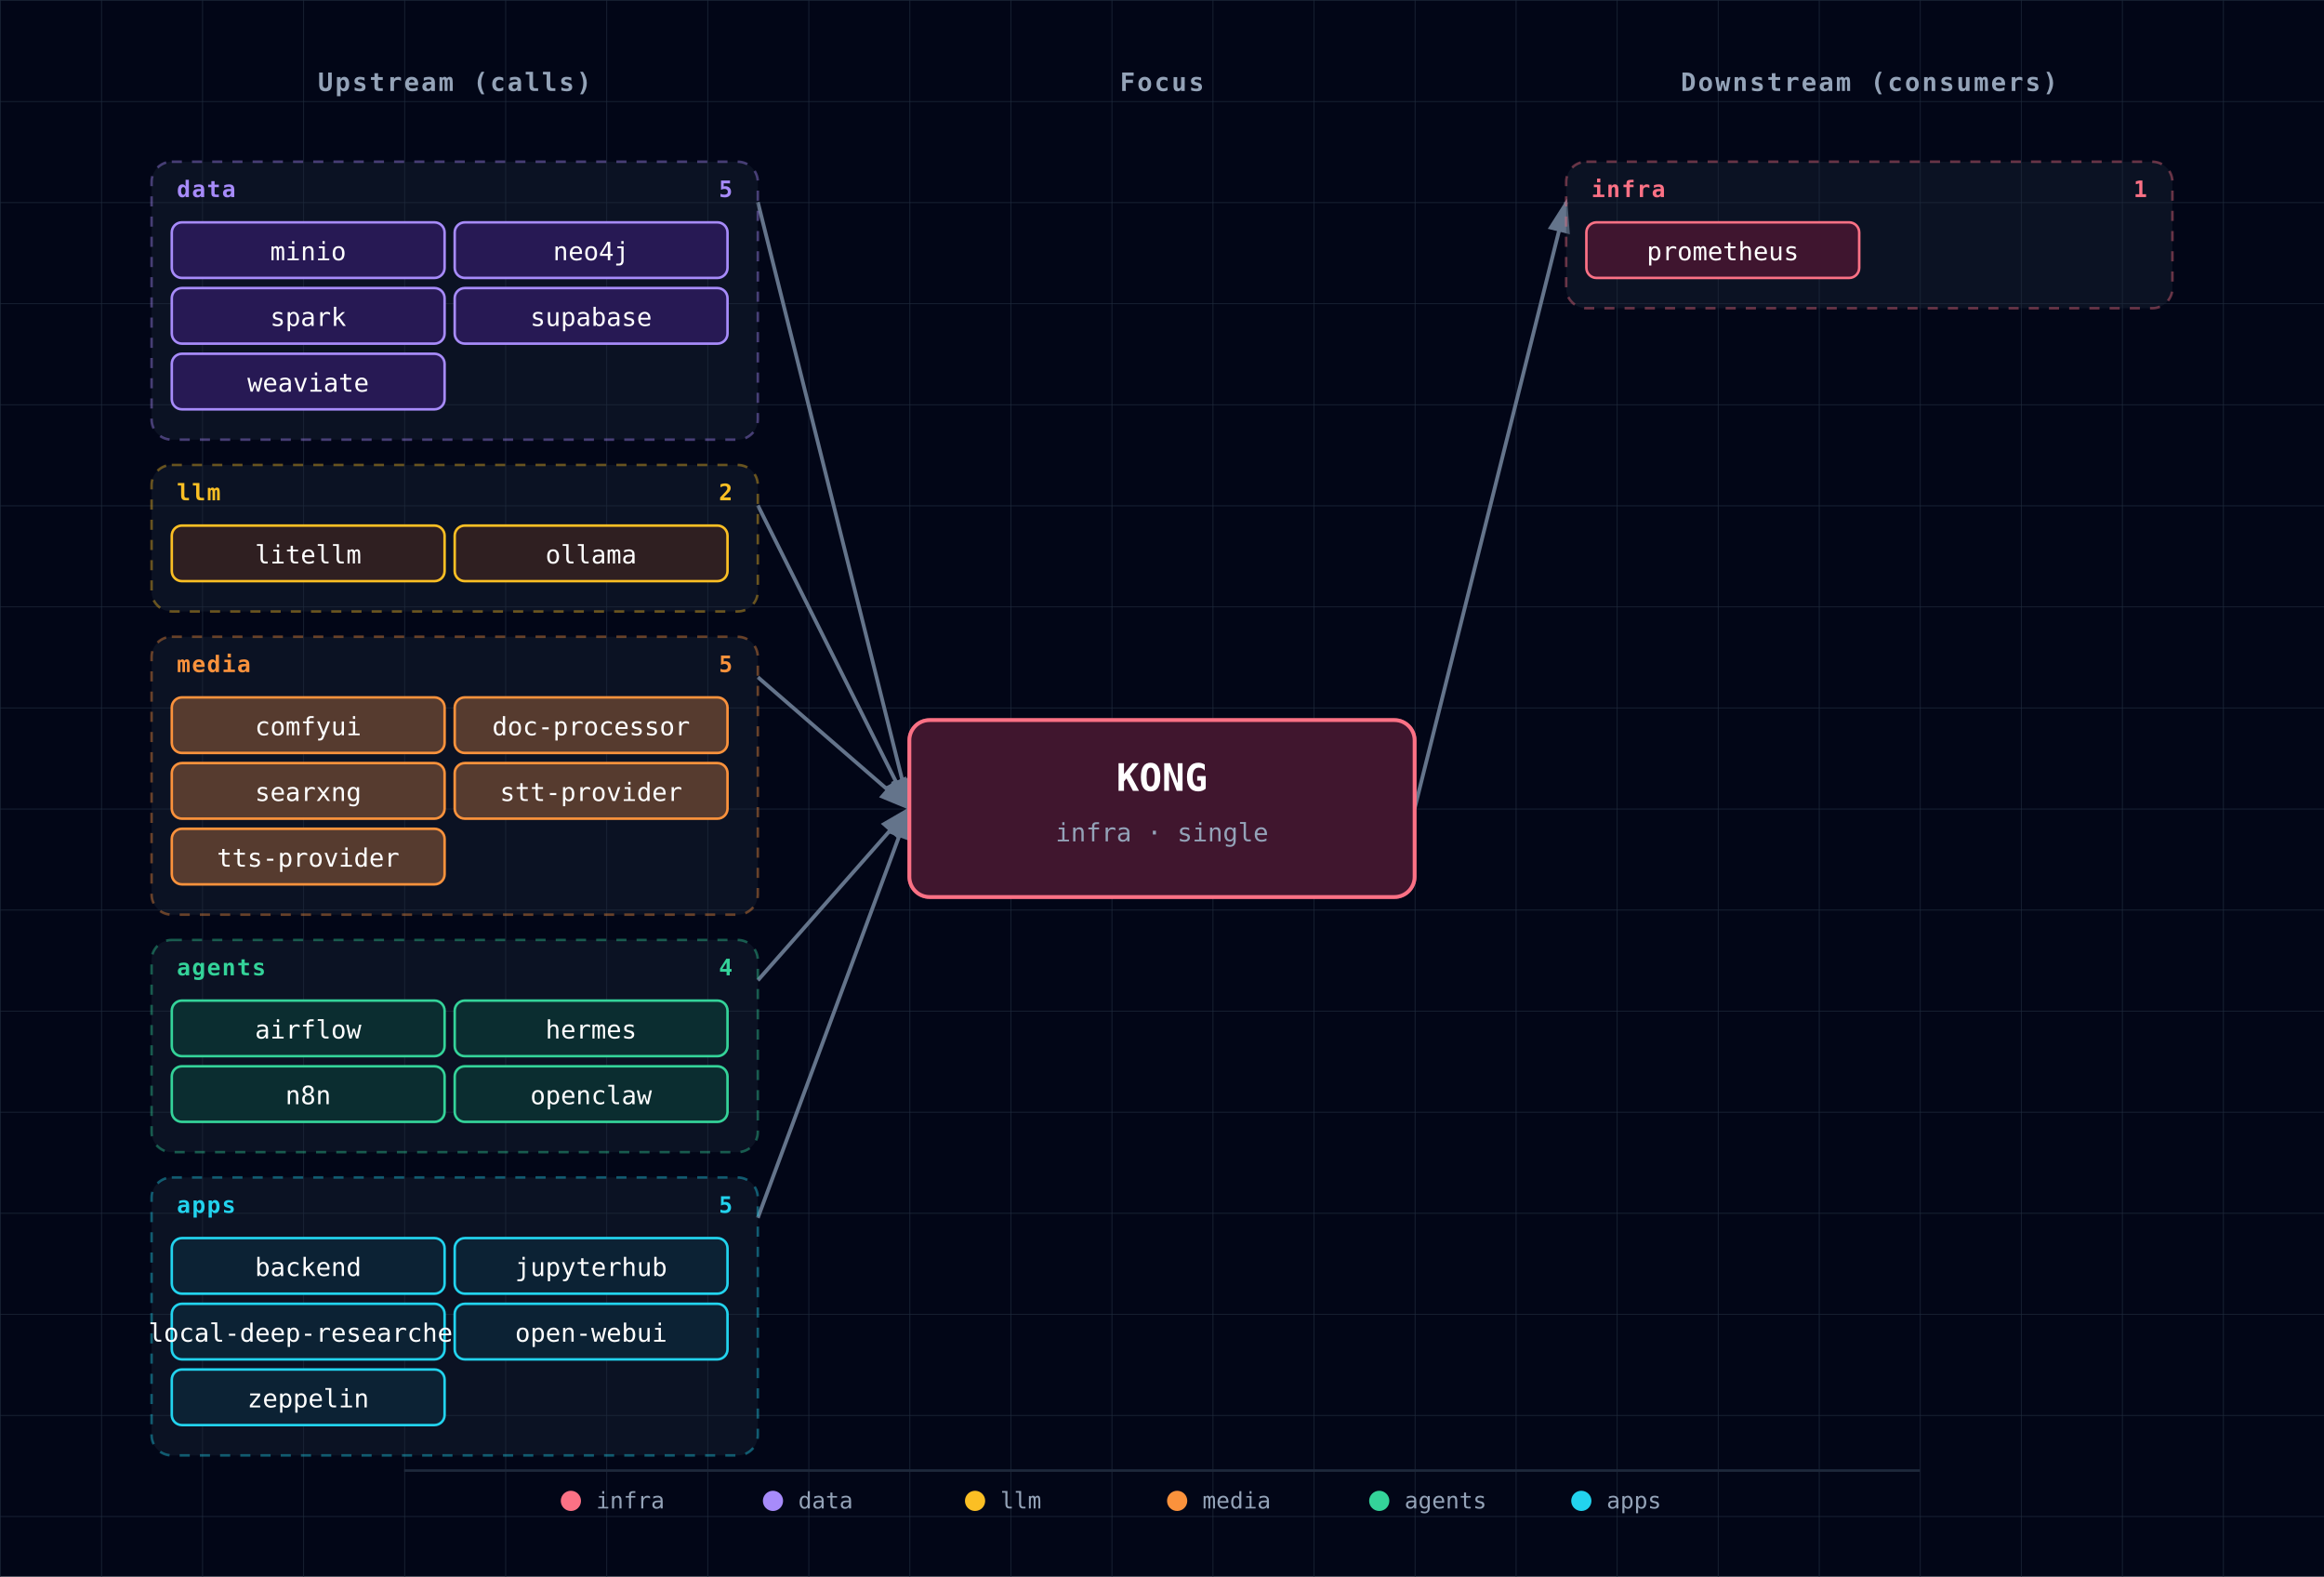
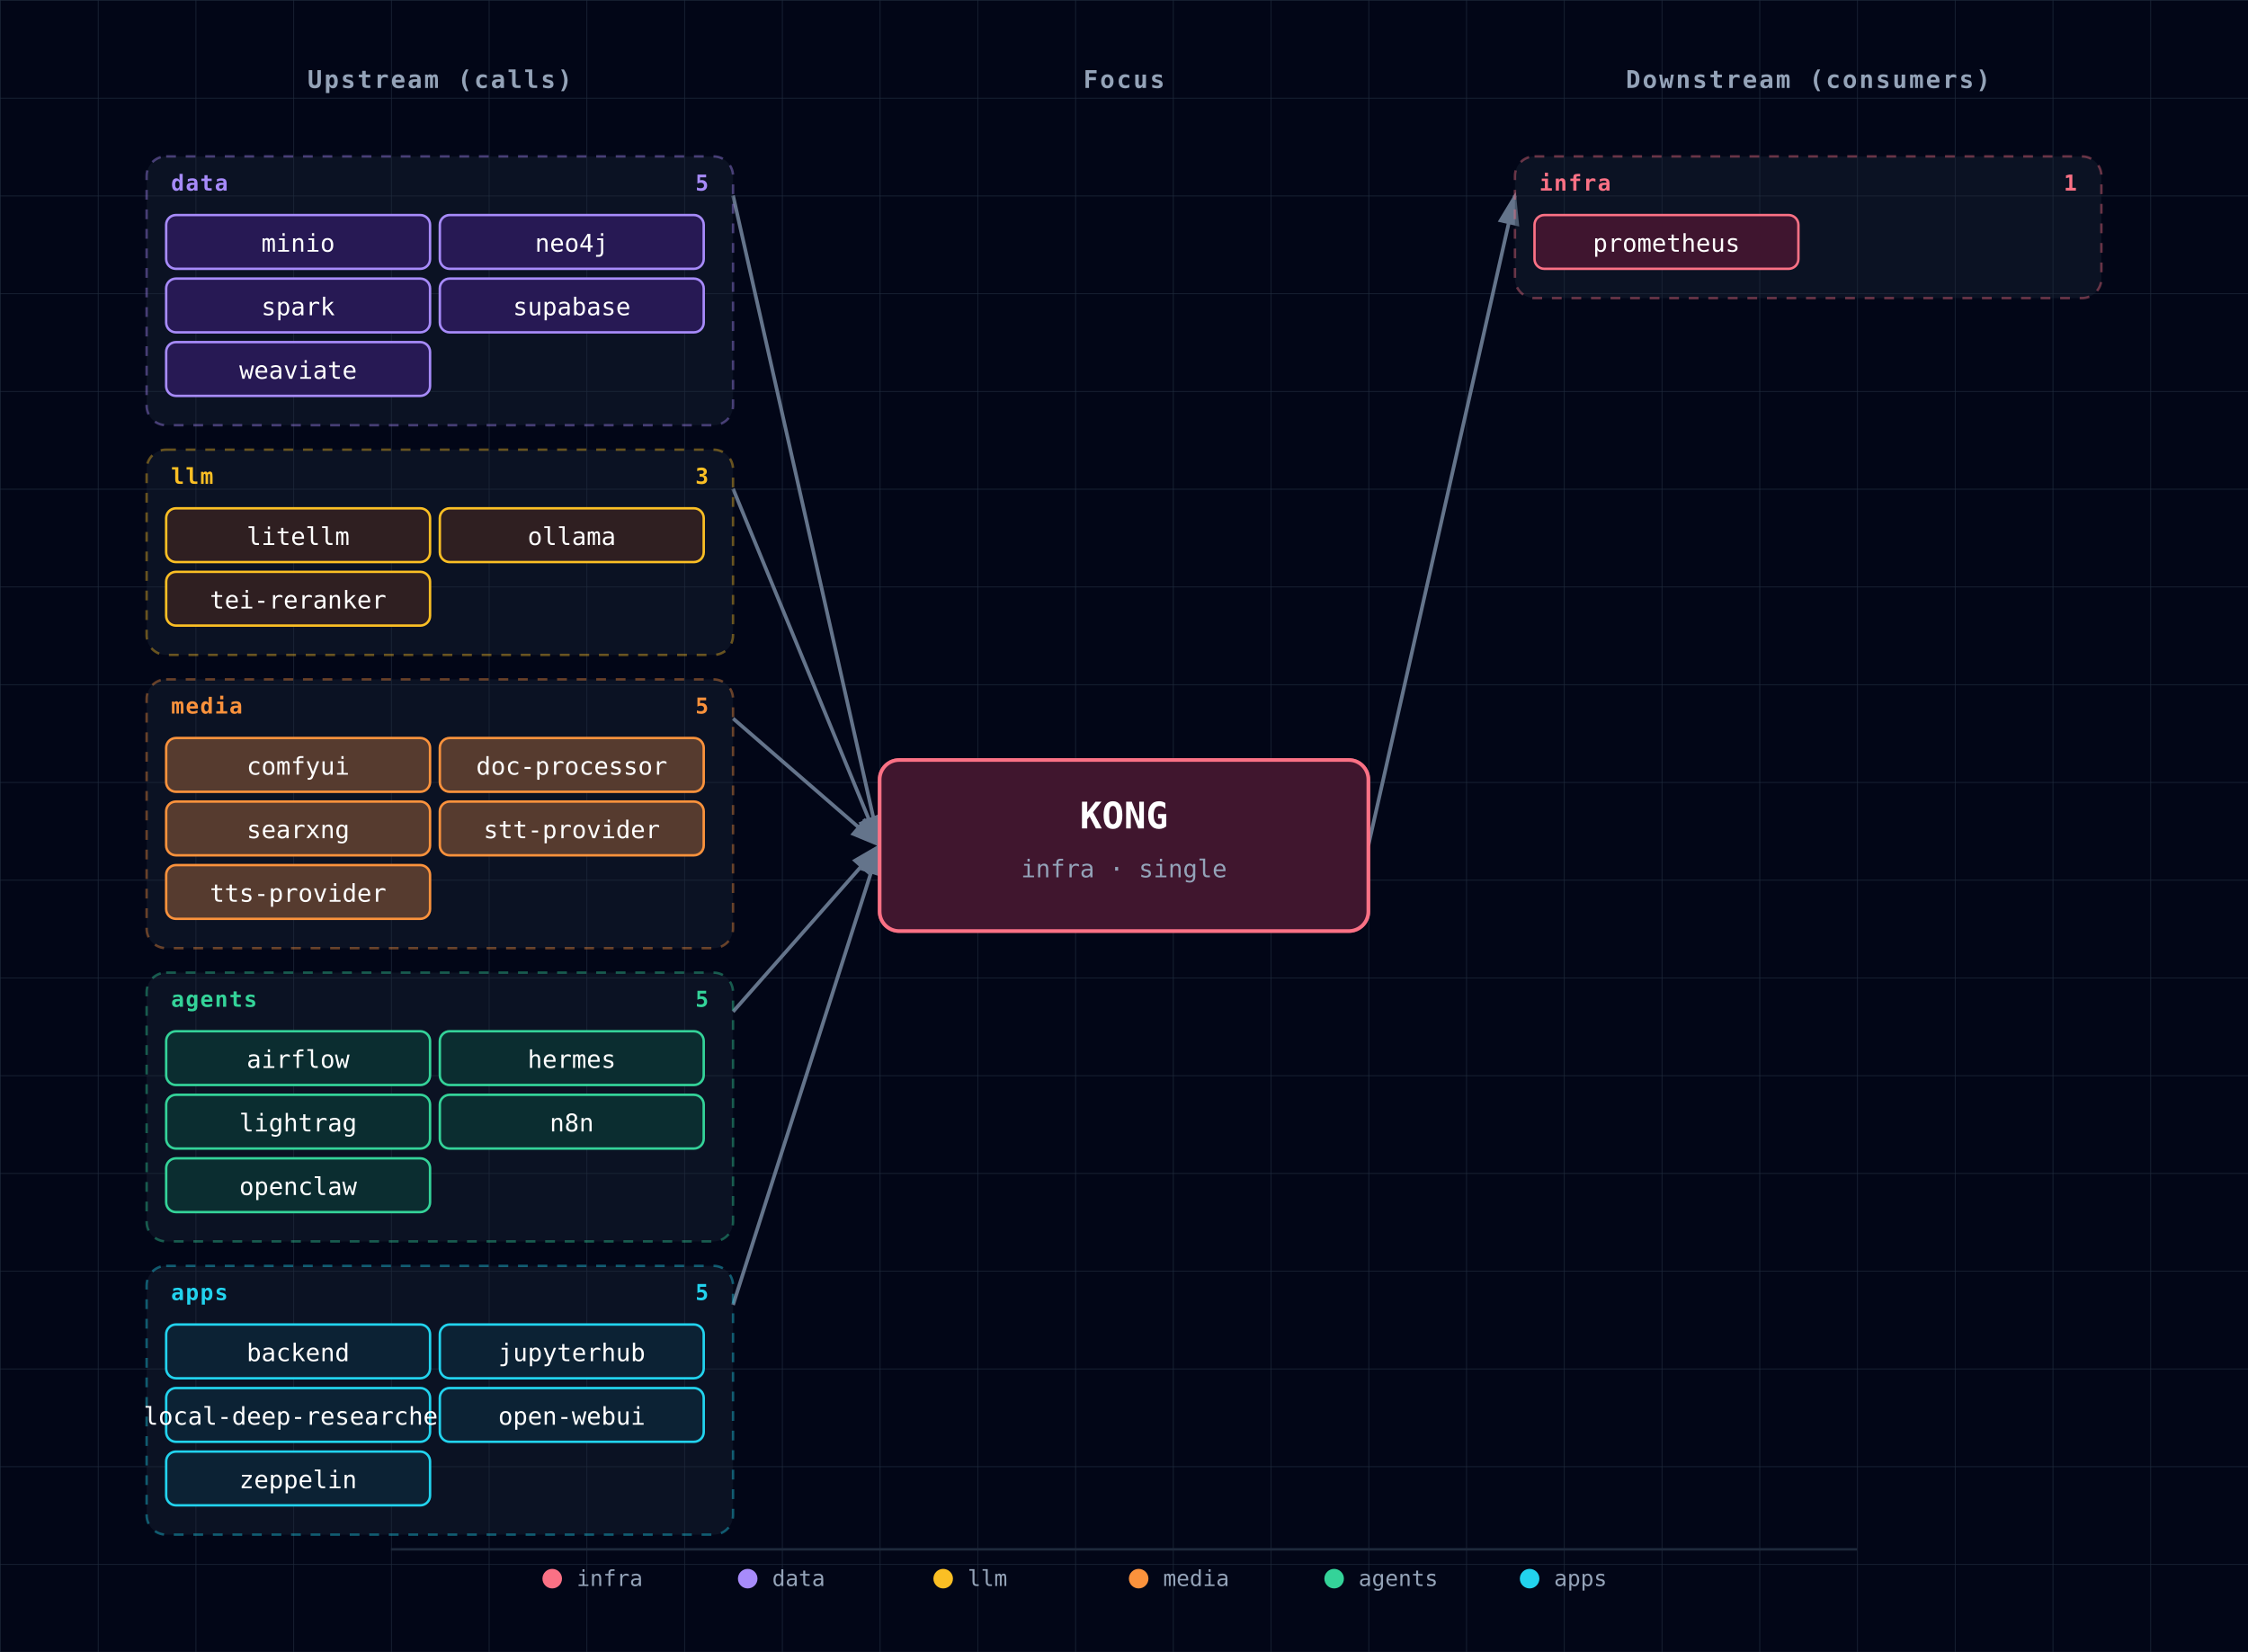
- <svg xmlns="http://www.w3.org/2000/svg" viewBox="0 0 920 624" font-family="'JetBrains Mono', 'Fira Code', Menlo, Consolas, monospace">
+ <svg xmlns="http://www.w3.org/2000/svg" viewBox="0 0 920 676" font-family="'JetBrains Mono', 'Fira Code', Menlo, Consolas, monospace">
  <defs>
    <pattern id="grid" width="40" height="40" patternUnits="userSpaceOnUse">
      <path d="M 40 0 L 0 0 0 40" fill="none" stroke="#1e293b" stroke-width="0.5" />
    </pattern>
    <marker id="arrowhead" markerWidth="9" markerHeight="6" refX="8" refY="3" orient="auto">
      <polygon points="0 0, 9 3, 0 6" fill="#64748b" />
    </marker>
    <filter id="focus-glow" x="-50%" y="-50%" width="200%" height="200%">
      <feGaussianBlur in="SourceAlpha" stdDeviation="6" />
      <feFlood flood-color="#fb7185" flood-opacity="0.6" />
      <feComposite in2="SourceAlpha" operator="in" />
      <feMerge>
        <feMergeNode />
        <feMergeNode in="SourceGraphic" />
      </feMerge>
    </filter>
  </defs>
-   <rect width="920" height="624" fill="#020617" />
-   <rect width="920" height="624" fill="url(#grid)" />
+   <rect width="920" height="676" fill="#020617" />
+   <rect width="920" height="676" fill="url(#grid)" />
  <text x="180" y="36" fill="#94a3b8" font-size="10" font-weight="600" text-anchor="middle" letter-spacing="0.08em">Upstream (calls)</text>
  <text x="460" y="36" fill="#94a3b8" font-size="10" font-weight="600" text-anchor="middle" letter-spacing="0.08em">Focus</text>
  <text x="740" y="36" fill="#94a3b8" font-size="10" font-weight="600" text-anchor="middle" letter-spacing="0.08em">Downstream (consumers)</text>
-   <line x1="300" y1="80" x2="360" y2="320" stroke="#64748b" stroke-width="1.5" marker-end="url(#arrowhead)" />
-   <line x1="300" y1="200" x2="360" y2="320" stroke="#64748b" stroke-width="1.5" marker-end="url(#arrowhead)" />
-   <line x1="300" y1="268" x2="360" y2="320" stroke="#64748b" stroke-width="1.5" marker-end="url(#arrowhead)" />
-   <line x1="300" y1="388" x2="360" y2="320" stroke="#64748b" stroke-width="1.5" marker-end="url(#arrowhead)" />
-   <line x1="300" y1="482" x2="360" y2="320" stroke="#64748b" stroke-width="1.5" marker-end="url(#arrowhead)" />
-   <line x1="560" y1="320" x2="620" y2="80" stroke="#64748b" stroke-width="1.5" marker-end="url(#arrowhead)" />
+   <line x1="300" y1="80" x2="360" y2="346" stroke="#64748b" stroke-width="1.5" marker-end="url(#arrowhead)" />
+   <line x1="300" y1="200" x2="360" y2="346" stroke="#64748b" stroke-width="1.5" marker-end="url(#arrowhead)" />
+   <line x1="300" y1="294" x2="360" y2="346" stroke="#64748b" stroke-width="1.5" marker-end="url(#arrowhead)" />
+   <line x1="300" y1="414" x2="360" y2="346" stroke="#64748b" stroke-width="1.5" marker-end="url(#arrowhead)" />
+   <line x1="300" y1="534" x2="360" y2="346" stroke="#64748b" stroke-width="1.5" marker-end="url(#arrowhead)" />
+   <line x1="560" y1="346" x2="620" y2="80" stroke="#64748b" stroke-width="1.5" marker-end="url(#arrowhead)" />
  <g>
    <g class="cluster">
      <rect x="60" y="64" width="240" height="110" rx="8" fill="rgba(30,41,59,0.35)" stroke="#a78bfa" stroke-width="1" stroke-dasharray="4,4" stroke-opacity="0.4" />
      <text x="70" y="78" fill="#a78bfa" font-size="9" font-weight="700" text-anchor="start" style="letter-spacing:0.06em;text-transform:uppercase;">data</text>
      <text x="290" y="78" fill="#a78bfa" font-size="9" font-weight="600" text-anchor="end">5</text>
    </g>
    <g>
      <rect x="68" y="88" width="108" height="22" rx="4" fill="#0f172a" />
      <rect x="68" y="88" width="108" height="22" rx="4" fill="rgba(76, 29, 149, 0.4)" stroke="#a78bfa" stroke-width="1" />
      <text x="122" y="103" fill="white" font-size="10" text-anchor="middle">minio</text>
    </g>
    <g>
      <rect x="180" y="88" width="108" height="22" rx="4" fill="#0f172a" />
      <rect x="180" y="88" width="108" height="22" rx="4" fill="rgba(76, 29, 149, 0.4)" stroke="#a78bfa" stroke-width="1" />
      <text x="234" y="103" fill="white" font-size="10" text-anchor="middle">neo4j</text>
    </g>
    <g>
      <rect x="68" y="114" width="108" height="22" rx="4" fill="#0f172a" />
      <rect x="68" y="114" width="108" height="22" rx="4" fill="rgba(76, 29, 149, 0.4)" stroke="#a78bfa" stroke-width="1" />
      <text x="122" y="129" fill="white" font-size="10" text-anchor="middle">spark</text>
    </g>
    <g>
      <rect x="180" y="114" width="108" height="22" rx="4" fill="#0f172a" />
      <rect x="180" y="114" width="108" height="22" rx="4" fill="rgba(76, 29, 149, 0.4)" stroke="#a78bfa" stroke-width="1" />
      <text x="234" y="129" fill="white" font-size="10" text-anchor="middle">supabase</text>
    </g>
    <g>
      <rect x="68" y="140" width="108" height="22" rx="4" fill="#0f172a" />
      <rect x="68" y="140" width="108" height="22" rx="4" fill="rgba(76, 29, 149, 0.4)" stroke="#a78bfa" stroke-width="1" />
      <text x="122" y="155" fill="white" font-size="10" text-anchor="middle">weaviate</text>
    </g>
    <g class="cluster">
-       <rect x="60" y="184" width="240" height="58" rx="8" fill="rgba(30,41,59,0.35)" stroke="#fbbf24" stroke-width="1" stroke-dasharray="4,4" stroke-opacity="0.4" />
+       <rect x="60" y="184" width="240" height="84" rx="8" fill="rgba(30,41,59,0.35)" stroke="#fbbf24" stroke-width="1" stroke-dasharray="4,4" stroke-opacity="0.4" />
      <text x="70" y="198" fill="#fbbf24" font-size="9" font-weight="700" text-anchor="start" style="letter-spacing:0.06em;text-transform:uppercase;">llm</text>
-       <text x="290" y="198" fill="#fbbf24" font-size="9" font-weight="600" text-anchor="end">2</text>
+       <text x="290" y="198" fill="#fbbf24" font-size="9" font-weight="600" text-anchor="end">3</text>
    </g>
    <g>
      <rect x="68" y="208" width="108" height="22" rx="4" fill="#0f172a" />
      <rect x="68" y="208" width="108" height="22" rx="4" fill="rgba(120, 53, 15, 0.3)" stroke="#fbbf24" stroke-width="1" />
      <text x="122" y="223" fill="white" font-size="10" text-anchor="middle">litellm</text>
    </g>
    <g>
      <rect x="180" y="208" width="108" height="22" rx="4" fill="#0f172a" />
      <rect x="180" y="208" width="108" height="22" rx="4" fill="rgba(120, 53, 15, 0.3)" stroke="#fbbf24" stroke-width="1" />
      <text x="234" y="223" fill="white" font-size="10" text-anchor="middle">ollama</text>
    </g>
-     <g class="cluster">
-       <rect x="60" y="252" width="240" height="110" rx="8" fill="rgba(30,41,59,0.35)" stroke="#fb923c" stroke-width="1" stroke-dasharray="4,4" stroke-opacity="0.4" />
-       <text x="70" y="266" fill="#fb923c" font-size="9" font-weight="700" text-anchor="start" style="letter-spacing:0.06em;text-transform:uppercase;">media</text>
-       <text x="290" y="266" fill="#fb923c" font-size="9" font-weight="600" text-anchor="end">5</text>
-     </g>
-     <g>
-       <rect x="68" y="276" width="108" height="22" rx="4" fill="#0f172a" />
-       <rect x="68" y="276" width="108" height="22" rx="4" fill="rgba(251, 146, 60, 0.3)" stroke="#fb923c" stroke-width="1" />
-       <text x="122" y="291" fill="white" font-size="10" text-anchor="middle">comfyui</text>
-     </g>
-     <g>
-       <rect x="180" y="276" width="108" height="22" rx="4" fill="#0f172a" />
-       <rect x="180" y="276" width="108" height="22" rx="4" fill="rgba(251, 146, 60, 0.3)" stroke="#fb923c" stroke-width="1" />
-       <text x="234" y="291" fill="white" font-size="10" text-anchor="middle">doc-processor</text>
+     <g>
+       <rect x="68" y="234" width="108" height="22" rx="4" fill="#0f172a" />
+       <rect x="68" y="234" width="108" height="22" rx="4" fill="rgba(120, 53, 15, 0.3)" stroke="#fbbf24" stroke-width="1" />
+       <text x="122" y="249" fill="white" font-size="10" text-anchor="middle">tei-reranker</text>
+     </g>
+     <g class="cluster">
+       <rect x="60" y="278" width="240" height="110" rx="8" fill="rgba(30,41,59,0.35)" stroke="#fb923c" stroke-width="1" stroke-dasharray="4,4" stroke-opacity="0.4" />
+       <text x="70" y="292" fill="#fb923c" font-size="9" font-weight="700" text-anchor="start" style="letter-spacing:0.06em;text-transform:uppercase;">media</text>
+       <text x="290" y="292" fill="#fb923c" font-size="9" font-weight="600" text-anchor="end">5</text>
    </g>
    <g>
      <rect x="68" y="302" width="108" height="22" rx="4" fill="#0f172a" />
      <rect x="68" y="302" width="108" height="22" rx="4" fill="rgba(251, 146, 60, 0.3)" stroke="#fb923c" stroke-width="1" />
-       <text x="122" y="317" fill="white" font-size="10" text-anchor="middle">searxng</text>
+       <text x="122" y="317" fill="white" font-size="10" text-anchor="middle">comfyui</text>
    </g>
    <g>
      <rect x="180" y="302" width="108" height="22" rx="4" fill="#0f172a" />
      <rect x="180" y="302" width="108" height="22" rx="4" fill="rgba(251, 146, 60, 0.3)" stroke="#fb923c" stroke-width="1" />
-       <text x="234" y="317" fill="white" font-size="10" text-anchor="middle">stt-provider</text>
+       <text x="234" y="317" fill="white" font-size="10" text-anchor="middle">doc-processor</text>
    </g>
    <g>
      <rect x="68" y="328" width="108" height="22" rx="4" fill="#0f172a" />
      <rect x="68" y="328" width="108" height="22" rx="4" fill="rgba(251, 146, 60, 0.3)" stroke="#fb923c" stroke-width="1" />
-       <text x="122" y="343" fill="white" font-size="10" text-anchor="middle">tts-provider</text>
-     </g>
-     <g class="cluster">
-       <rect x="60" y="372" width="240" height="84" rx="8" fill="rgba(30,41,59,0.35)" stroke="#34d399" stroke-width="1" stroke-dasharray="4,4" stroke-opacity="0.4" />
-       <text x="70" y="386" fill="#34d399" font-size="9" font-weight="700" text-anchor="start" style="letter-spacing:0.06em;text-transform:uppercase;">agents</text>
-       <text x="290" y="386" fill="#34d399" font-size="9" font-weight="600" text-anchor="end">4</text>
-     </g>
-     <g>
-       <rect x="68" y="396" width="108" height="22" rx="4" fill="#0f172a" />
-       <rect x="68" y="396" width="108" height="22" rx="4" fill="rgba(6, 78, 59, 0.4)" stroke="#34d399" stroke-width="1" />
-       <text x="122" y="411" fill="white" font-size="10" text-anchor="middle">airflow</text>
-     </g>
-     <g>
-       <rect x="180" y="396" width="108" height="22" rx="4" fill="#0f172a" />
-       <rect x="180" y="396" width="108" height="22" rx="4" fill="rgba(6, 78, 59, 0.4)" stroke="#34d399" stroke-width="1" />
-       <text x="234" y="411" fill="white" font-size="10" text-anchor="middle">hermes</text>
+       <text x="122" y="343" fill="white" font-size="10" text-anchor="middle">searxng</text>
+     </g>
+     <g>
+       <rect x="180" y="328" width="108" height="22" rx="4" fill="#0f172a" />
+       <rect x="180" y="328" width="108" height="22" rx="4" fill="rgba(251, 146, 60, 0.3)" stroke="#fb923c" stroke-width="1" />
+       <text x="234" y="343" fill="white" font-size="10" text-anchor="middle">stt-provider</text>
+     </g>
+     <g>
+       <rect x="68" y="354" width="108" height="22" rx="4" fill="#0f172a" />
+       <rect x="68" y="354" width="108" height="22" rx="4" fill="rgba(251, 146, 60, 0.3)" stroke="#fb923c" stroke-width="1" />
+       <text x="122" y="369" fill="white" font-size="10" text-anchor="middle">tts-provider</text>
+     </g>
+     <g class="cluster">
+       <rect x="60" y="398" width="240" height="110" rx="8" fill="rgba(30,41,59,0.35)" stroke="#34d399" stroke-width="1" stroke-dasharray="4,4" stroke-opacity="0.4" />
+       <text x="70" y="412" fill="#34d399" font-size="9" font-weight="700" text-anchor="start" style="letter-spacing:0.06em;text-transform:uppercase;">agents</text>
+       <text x="290" y="412" fill="#34d399" font-size="9" font-weight="600" text-anchor="end">5</text>
    </g>
    <g>
      <rect x="68" y="422" width="108" height="22" rx="4" fill="#0f172a" />
      <rect x="68" y="422" width="108" height="22" rx="4" fill="rgba(6, 78, 59, 0.4)" stroke="#34d399" stroke-width="1" />
-       <text x="122" y="437" fill="white" font-size="10" text-anchor="middle">n8n</text>
+       <text x="122" y="437" fill="white" font-size="10" text-anchor="middle">airflow</text>
    </g>
    <g>
      <rect x="180" y="422" width="108" height="22" rx="4" fill="#0f172a" />
      <rect x="180" y="422" width="108" height="22" rx="4" fill="rgba(6, 78, 59, 0.4)" stroke="#34d399" stroke-width="1" />
-       <text x="234" y="437" fill="white" font-size="10" text-anchor="middle">openclaw</text>
-     </g>
-     <g class="cluster">
-       <rect x="60" y="466" width="240" height="110" rx="8" fill="rgba(30,41,59,0.35)" stroke="#22d3ee" stroke-width="1" stroke-dasharray="4,4" stroke-opacity="0.4" />
-       <text x="70" y="480" fill="#22d3ee" font-size="9" font-weight="700" text-anchor="start" style="letter-spacing:0.06em;text-transform:uppercase;">apps</text>
-       <text x="290" y="480" fill="#22d3ee" font-size="9" font-weight="600" text-anchor="end">5</text>
-     </g>
-     <g>
-       <rect x="68" y="490" width="108" height="22" rx="4" fill="#0f172a" />
-       <rect x="68" y="490" width="108" height="22" rx="4" fill="rgba(8, 51, 68, 0.4)" stroke="#22d3ee" stroke-width="1" />
-       <text x="122" y="505" fill="white" font-size="10" text-anchor="middle">backend</text>
-     </g>
-     <g>
-       <rect x="180" y="490" width="108" height="22" rx="4" fill="#0f172a" />
-       <rect x="180" y="490" width="108" height="22" rx="4" fill="rgba(8, 51, 68, 0.4)" stroke="#22d3ee" stroke-width="1" />
-       <text x="234" y="505" fill="white" font-size="10" text-anchor="middle">jupyterhub</text>
-     </g>
-     <g>
-       <rect x="68" y="516" width="108" height="22" rx="4" fill="#0f172a" />
-       <rect x="68" y="516" width="108" height="22" rx="4" fill="rgba(8, 51, 68, 0.4)" stroke="#22d3ee" stroke-width="1" />
-       <text x="122" y="531" fill="white" font-size="10" text-anchor="middle">local-deep-researcher</text>
-     </g>
-     <g>
-       <rect x="180" y="516" width="108" height="22" rx="4" fill="#0f172a" />
-       <rect x="180" y="516" width="108" height="22" rx="4" fill="rgba(8, 51, 68, 0.4)" stroke="#22d3ee" stroke-width="1" />
-       <text x="234" y="531" fill="white" font-size="10" text-anchor="middle">open-webui</text>
+       <text x="234" y="437" fill="white" font-size="10" text-anchor="middle">hermes</text>
+     </g>
+     <g>
+       <rect x="68" y="448" width="108" height="22" rx="4" fill="#0f172a" />
+       <rect x="68" y="448" width="108" height="22" rx="4" fill="rgba(6, 78, 59, 0.4)" stroke="#34d399" stroke-width="1" />
+       <text x="122" y="463" fill="white" font-size="10" text-anchor="middle">lightrag</text>
+     </g>
+     <g>
+       <rect x="180" y="448" width="108" height="22" rx="4" fill="#0f172a" />
+       <rect x="180" y="448" width="108" height="22" rx="4" fill="rgba(6, 78, 59, 0.4)" stroke="#34d399" stroke-width="1" />
+       <text x="234" y="463" fill="white" font-size="10" text-anchor="middle">n8n</text>
+     </g>
+     <g>
+       <rect x="68" y="474" width="108" height="22" rx="4" fill="#0f172a" />
+       <rect x="68" y="474" width="108" height="22" rx="4" fill="rgba(6, 78, 59, 0.4)" stroke="#34d399" stroke-width="1" />
+       <text x="122" y="489" fill="white" font-size="10" text-anchor="middle">openclaw</text>
+     </g>
+     <g class="cluster">
+       <rect x="60" y="518" width="240" height="110" rx="8" fill="rgba(30,41,59,0.35)" stroke="#22d3ee" stroke-width="1" stroke-dasharray="4,4" stroke-opacity="0.4" />
+       <text x="70" y="532" fill="#22d3ee" font-size="9" font-weight="700" text-anchor="start" style="letter-spacing:0.06em;text-transform:uppercase;">apps</text>
+       <text x="290" y="532" fill="#22d3ee" font-size="9" font-weight="600" text-anchor="end">5</text>
    </g>
    <g>
      <rect x="68" y="542" width="108" height="22" rx="4" fill="#0f172a" />
      <rect x="68" y="542" width="108" height="22" rx="4" fill="rgba(8, 51, 68, 0.4)" stroke="#22d3ee" stroke-width="1" />
-       <text x="122" y="557" fill="white" font-size="10" text-anchor="middle">zeppelin</text>
+       <text x="122" y="557" fill="white" font-size="10" text-anchor="middle">backend</text>
+     </g>
+     <g>
+       <rect x="180" y="542" width="108" height="22" rx="4" fill="#0f172a" />
+       <rect x="180" y="542" width="108" height="22" rx="4" fill="rgba(8, 51, 68, 0.4)" stroke="#22d3ee" stroke-width="1" />
+       <text x="234" y="557" fill="white" font-size="10" text-anchor="middle">jupyterhub</text>
+     </g>
+     <g>
+       <rect x="68" y="568" width="108" height="22" rx="4" fill="#0f172a" />
+       <rect x="68" y="568" width="108" height="22" rx="4" fill="rgba(8, 51, 68, 0.4)" stroke="#22d3ee" stroke-width="1" />
+       <text x="122" y="583" fill="white" font-size="10" text-anchor="middle">local-deep-researcher</text>
+     </g>
+     <g>
+       <rect x="180" y="568" width="108" height="22" rx="4" fill="#0f172a" />
+       <rect x="180" y="568" width="108" height="22" rx="4" fill="rgba(8, 51, 68, 0.4)" stroke="#22d3ee" stroke-width="1" />
+       <text x="234" y="583" fill="white" font-size="10" text-anchor="middle">open-webui</text>
+     </g>
+     <g>
+       <rect x="68" y="594" width="108" height="22" rx="4" fill="#0f172a" />
+       <rect x="68" y="594" width="108" height="22" rx="4" fill="rgba(8, 51, 68, 0.4)" stroke="#22d3ee" stroke-width="1" />
+       <text x="122" y="609" fill="white" font-size="10" text-anchor="middle">zeppelin</text>
    </g>
  </g>
  <g>
    <g class="cluster">
      <rect x="620" y="64" width="240" height="58" rx="8" fill="rgba(30,41,59,0.35)" stroke="#fb7185" stroke-width="1" stroke-dasharray="4,4" stroke-opacity="0.4" />
      <text x="630" y="78" fill="#fb7185" font-size="9" font-weight="700" text-anchor="start" style="letter-spacing:0.06em;text-transform:uppercase;">infra</text>
      <text x="850" y="78" fill="#fb7185" font-size="9" font-weight="600" text-anchor="end">1</text>
    </g>
    <g>
      <rect x="628" y="88" width="108" height="22" rx="4" fill="#0f172a" />
      <rect x="628" y="88" width="108" height="22" rx="4" fill="rgba(136, 19, 55, 0.4)" stroke="#fb7185" stroke-width="1" />
      <text x="682" y="103" fill="white" font-size="10" text-anchor="middle">prometheus</text>
    </g>
  </g>
  <g class="focus" filter="url(#focus-glow)">
-     <rect x="360" y="285" width="200" height="70" rx="8" fill="#0f172a" />
-     <rect x="360" y="285" width="200" height="70" rx="8" fill="rgba(136, 19, 55, 0.4)" stroke="#fb7185" stroke-width="1.5" />
-     <text x="460" y="313" fill="white" font-size="15" font-weight="700" text-anchor="middle">KONG</text>
-     <text x="460" y="333" fill="#94a3b8" font-size="10" text-anchor="middle">infra · single</text>
+     <rect x="360" y="311" width="200" height="70" rx="8" fill="#0f172a" />
+     <rect x="360" y="311" width="200" height="70" rx="8" fill="rgba(136, 19, 55, 0.4)" stroke="#fb7185" stroke-width="1.5" />
+     <text x="460" y="339" fill="white" font-size="15" font-weight="700" text-anchor="middle">KONG</text>
+     <text x="460" y="359" fill="#94a3b8" font-size="10" text-anchor="middle">infra · single</text>
  </g>
  <g class="legend">
-     <line x1="160" y1="582" x2="760" y2="582" stroke="#1e293b" stroke-width="1" />
-     <circle cx="226" cy="594" r="4" fill="#fb7185" />
-     <text x="236" y="597" fill="#94a3b8" font-size="9" font-weight="400" text-anchor="start">infra</text>
-     <circle cx="306" cy="594" r="4" fill="#a78bfa" />
-     <text x="316" y="597" fill="#94a3b8" font-size="9" font-weight="400" text-anchor="start">data</text>
-     <circle cx="386" cy="594" r="4" fill="#fbbf24" />
-     <text x="396" y="597" fill="#94a3b8" font-size="9" font-weight="400" text-anchor="start">llm</text>
-     <circle cx="466" cy="594" r="4" fill="#fb923c" />
-     <text x="476" y="597" fill="#94a3b8" font-size="9" font-weight="400" text-anchor="start">media</text>
-     <circle cx="546" cy="594" r="4" fill="#34d399" />
-     <text x="556" y="597" fill="#94a3b8" font-size="9" font-weight="400" text-anchor="start">agents</text>
-     <circle cx="626" cy="594" r="4" fill="#22d3ee" />
-     <text x="636" y="597" fill="#94a3b8" font-size="9" font-weight="400" text-anchor="start">apps</text>
+     <line x1="160" y1="634" x2="760" y2="634" stroke="#1e293b" stroke-width="1" />
+     <circle cx="226" cy="646" r="4" fill="#fb7185" />
+     <text x="236" y="649" fill="#94a3b8" font-size="9" font-weight="400" text-anchor="start">infra</text>
+     <circle cx="306" cy="646" r="4" fill="#a78bfa" />
+     <text x="316" y="649" fill="#94a3b8" font-size="9" font-weight="400" text-anchor="start">data</text>
+     <circle cx="386" cy="646" r="4" fill="#fbbf24" />
+     <text x="396" y="649" fill="#94a3b8" font-size="9" font-weight="400" text-anchor="start">llm</text>
+     <circle cx="466" cy="646" r="4" fill="#fb923c" />
+     <text x="476" y="649" fill="#94a3b8" font-size="9" font-weight="400" text-anchor="start">media</text>
+     <circle cx="546" cy="646" r="4" fill="#34d399" />
+     <text x="556" y="649" fill="#94a3b8" font-size="9" font-weight="400" text-anchor="start">agents</text>
+     <circle cx="626" cy="646" r="4" fill="#22d3ee" />
+     <text x="636" y="649" fill="#94a3b8" font-size="9" font-weight="400" text-anchor="start">apps</text>
  </g>
</svg>
